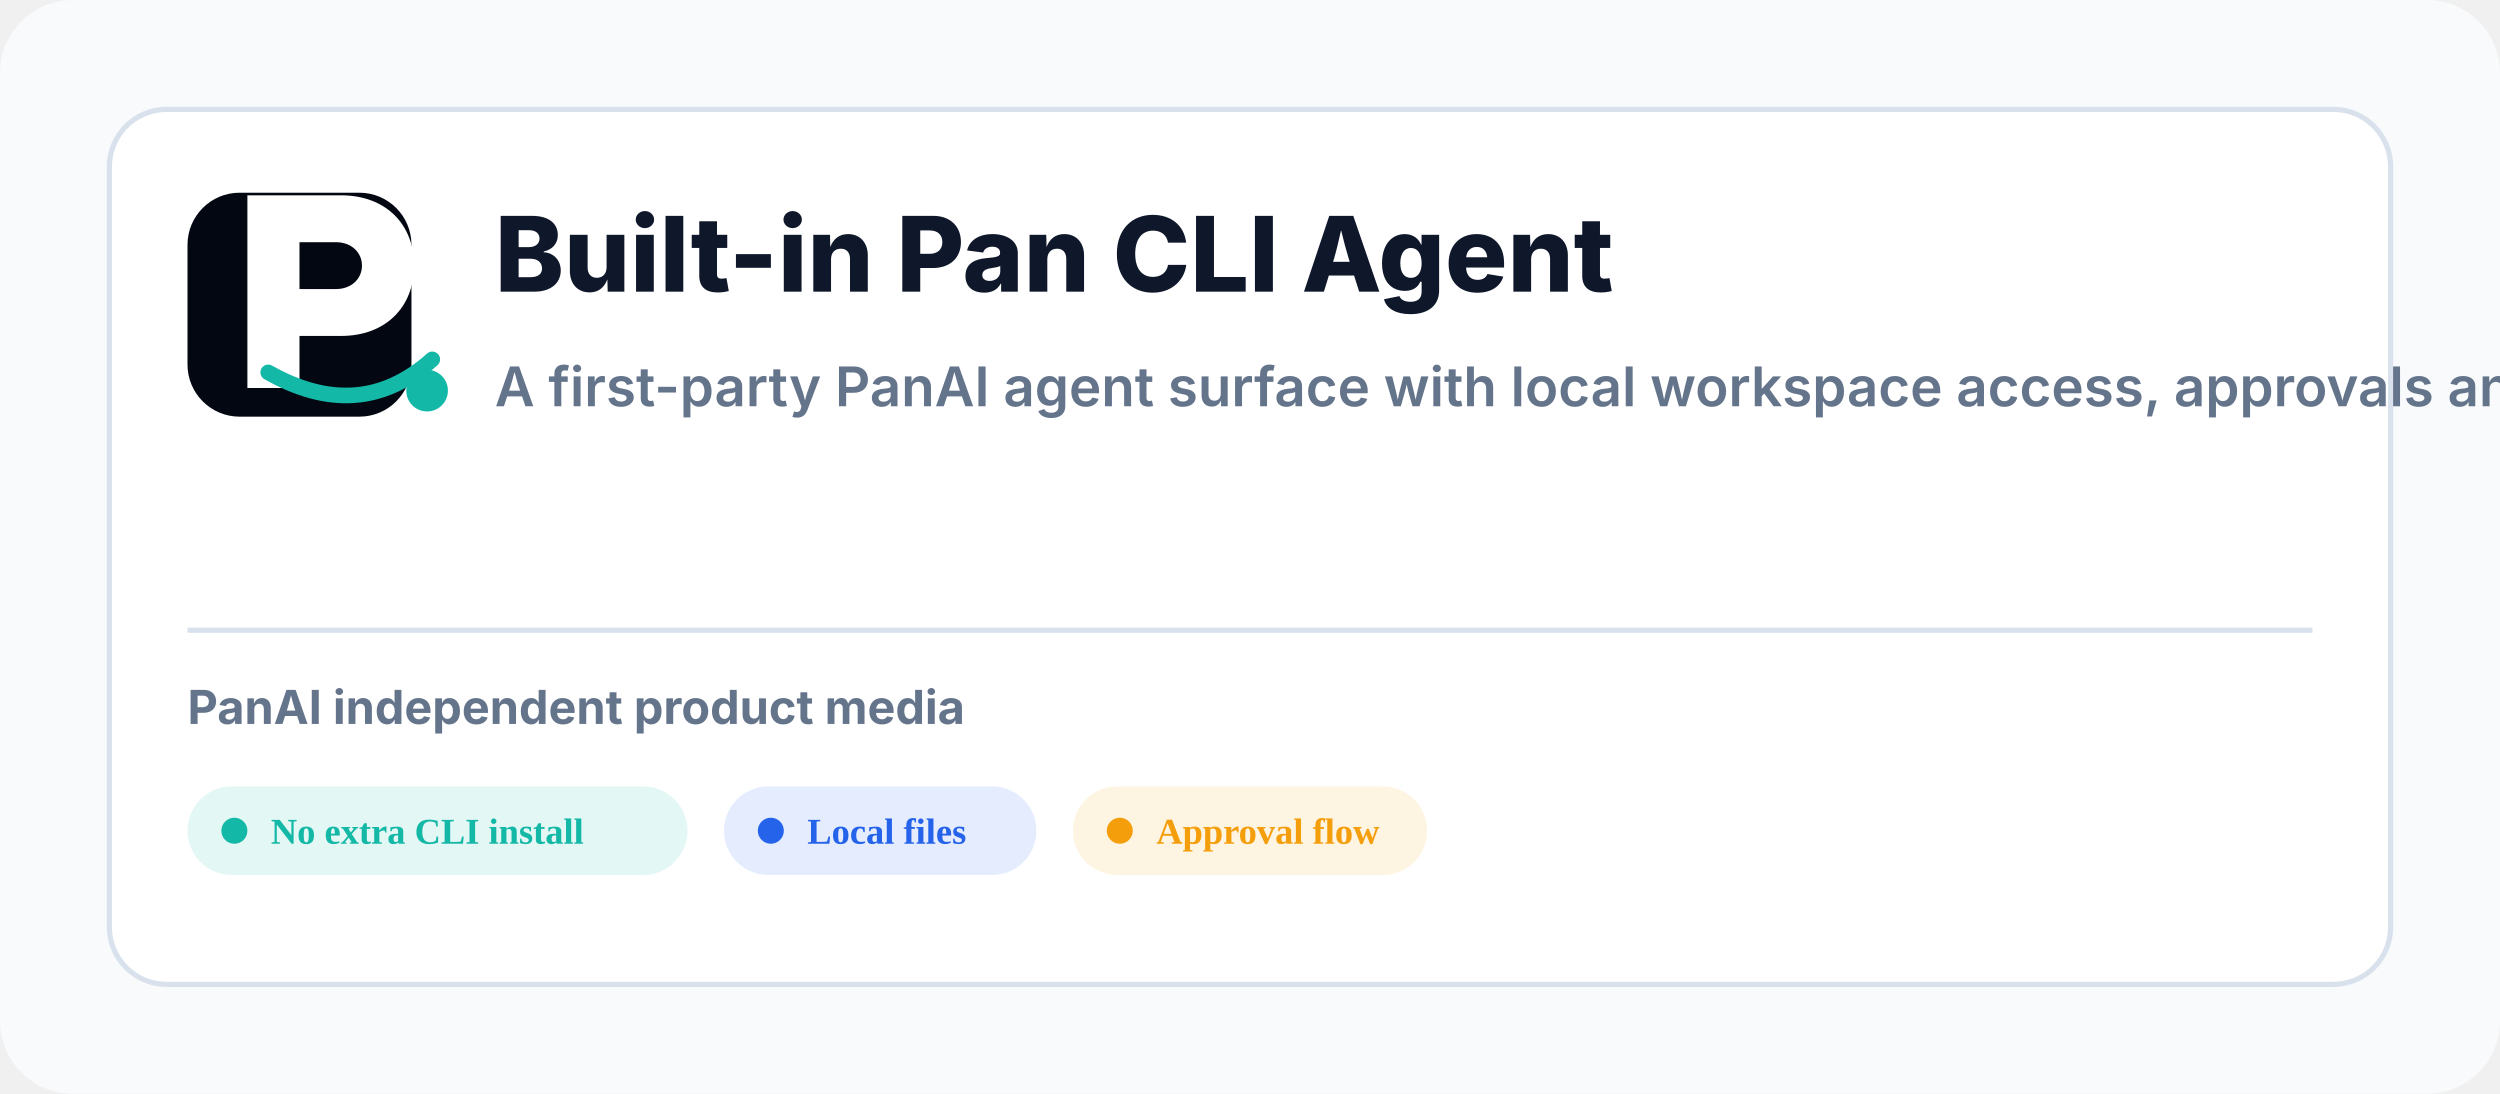
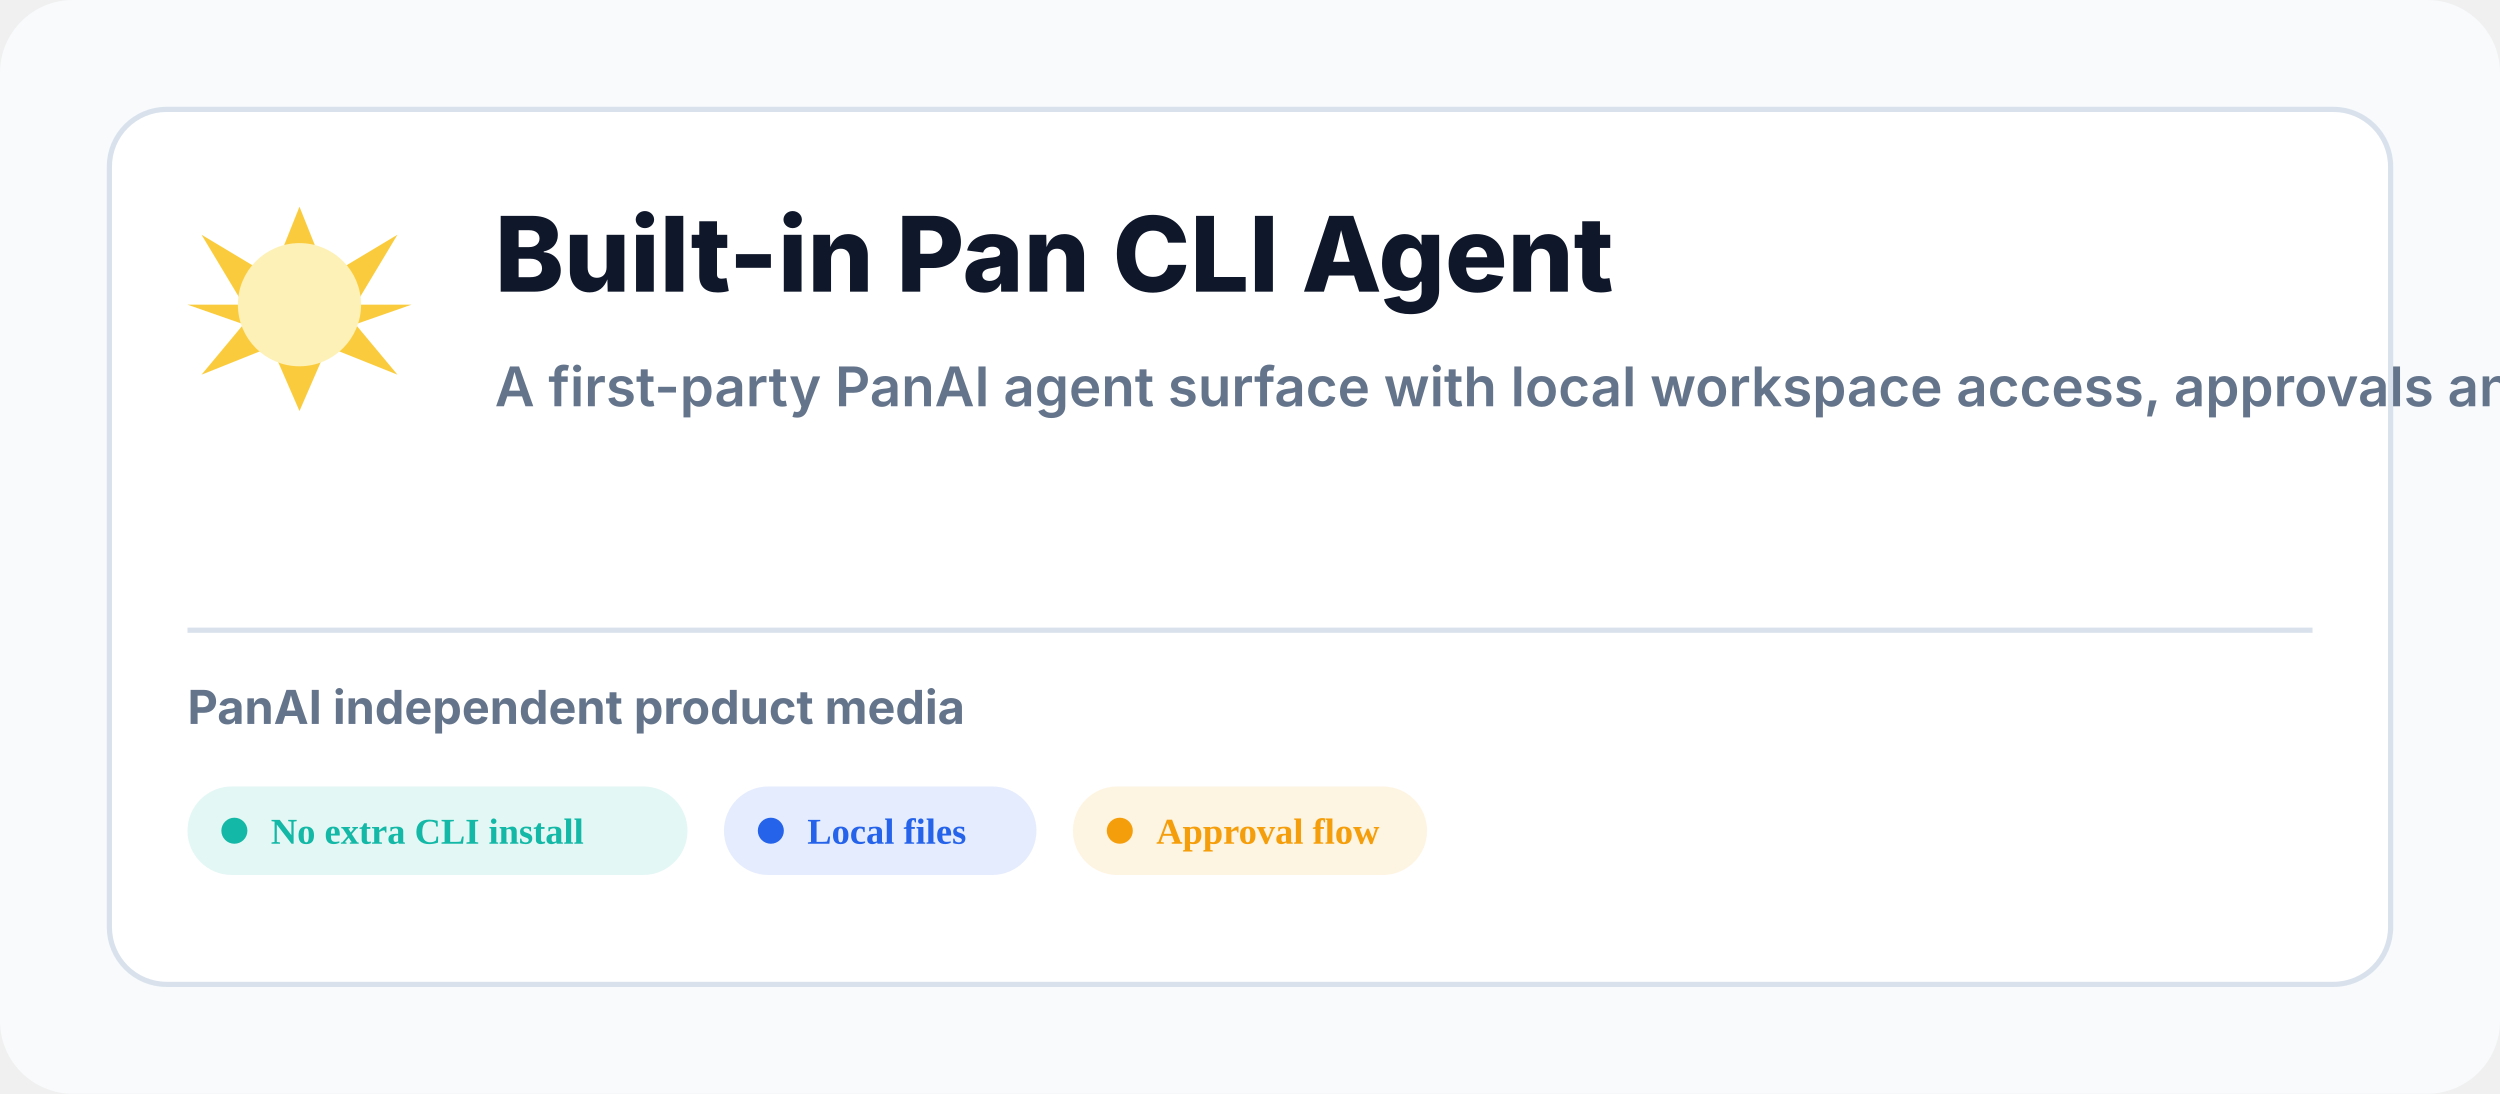
<svg xmlns="http://www.w3.org/2000/svg" width="960" height="420" viewBox="0 0 960 420" role="img" aria-label="Built-in Pan CLI Agent">
  <rect width="960" height="420" rx="28" fill="#f8fafc" />
  <rect x="42" y="42" width="876" height="336" rx="22" fill="#ffffff" stroke="#d9e2ec" stroke-width="2" />
-   <rect x="72" y="74" width="86" height="86" rx="20" fill="#030712" />
-   <path d="M95 129h36c17 0 28-11 28-27s-11-27-28-27H95v74h20v-20Zm20-18V93h14c6 0 10 4 10 9s-4 9-10 9h-14Z" fill="#ffffff" />
-   <path d="M103 143c23 13 44 12 63-5" fill="none" stroke="#14b8a6" stroke-width="6" stroke-linecap="round" />
-   <circle cx="164" cy="150" r="8" fill="#14b8a6" />
+   <g transform="translate(72 74) scale(1.075)">
+     <path d="M40 5L50 30L75 15L60 40L80 40L60 47L75 65L50 55L40 78L30 55L5 65L20 47L0 40L20 40L5 15L30 30Z" fill="#FACC3D" />
+     <circle cx="40" cy="40" r="22" fill="#FEF1B7" />
+   </g>
  <text x="190" y="112" font-family="Inter, ui-sans-serif, system-ui, -apple-system, BlinkMacSystemFont, Segoe UI, sans-serif" font-size="40" font-weight="800" fill="#0f172a">Built-in Pan CLI Agent</text>
  <text x="190" y="156" font-family="Inter, ui-sans-serif, system-ui, -apple-system, BlinkMacSystemFont, Segoe UI, sans-serif" font-size="21" font-weight="600" fill="#64748b">A first-party PanAI agent surface with local workspace access, approvals and multi-step task execution.</text>
  <line x1="72" y1="242" x2="888" y2="242" stroke="#d9e2ec" stroke-width="2" />
  <text x="72" y="278" font-family="Inter, ui-sans-serif, system-ui, -apple-system, BlinkMacSystemFont, Segoe UI, sans-serif" font-size="18" font-weight="700" fill="#64748b">PanAI independent product media</text>
  <rect x="72" y="302" width="192" height="34" rx="17" fill="#14b8a6" fill-opacity="0.12" />
  <circle cx="90" cy="319" r="5" fill="#14b8a6" />
  <text x="104" y="324" font-size="14" font-weight="700" fill="#14b8a6">No extra CLI install</text>
  <rect x="278" y="302" width="120" height="34" rx="17" fill="#2563eb" fill-opacity="0.12" />
  <circle cx="296" cy="319" r="5" fill="#2563eb" />
  <text x="310" y="324" font-size="14" font-weight="700" fill="#2563eb">Local files</text>
  <rect x="412" y="302" width="136" height="34" rx="17" fill="#f59e0b" fill-opacity="0.12" />
  <circle cx="430" cy="319" r="5" fill="#f59e0b" />
  <text x="444" y="324" font-size="14" font-weight="700" fill="#f59e0b">Approval flow</text>
</svg>
